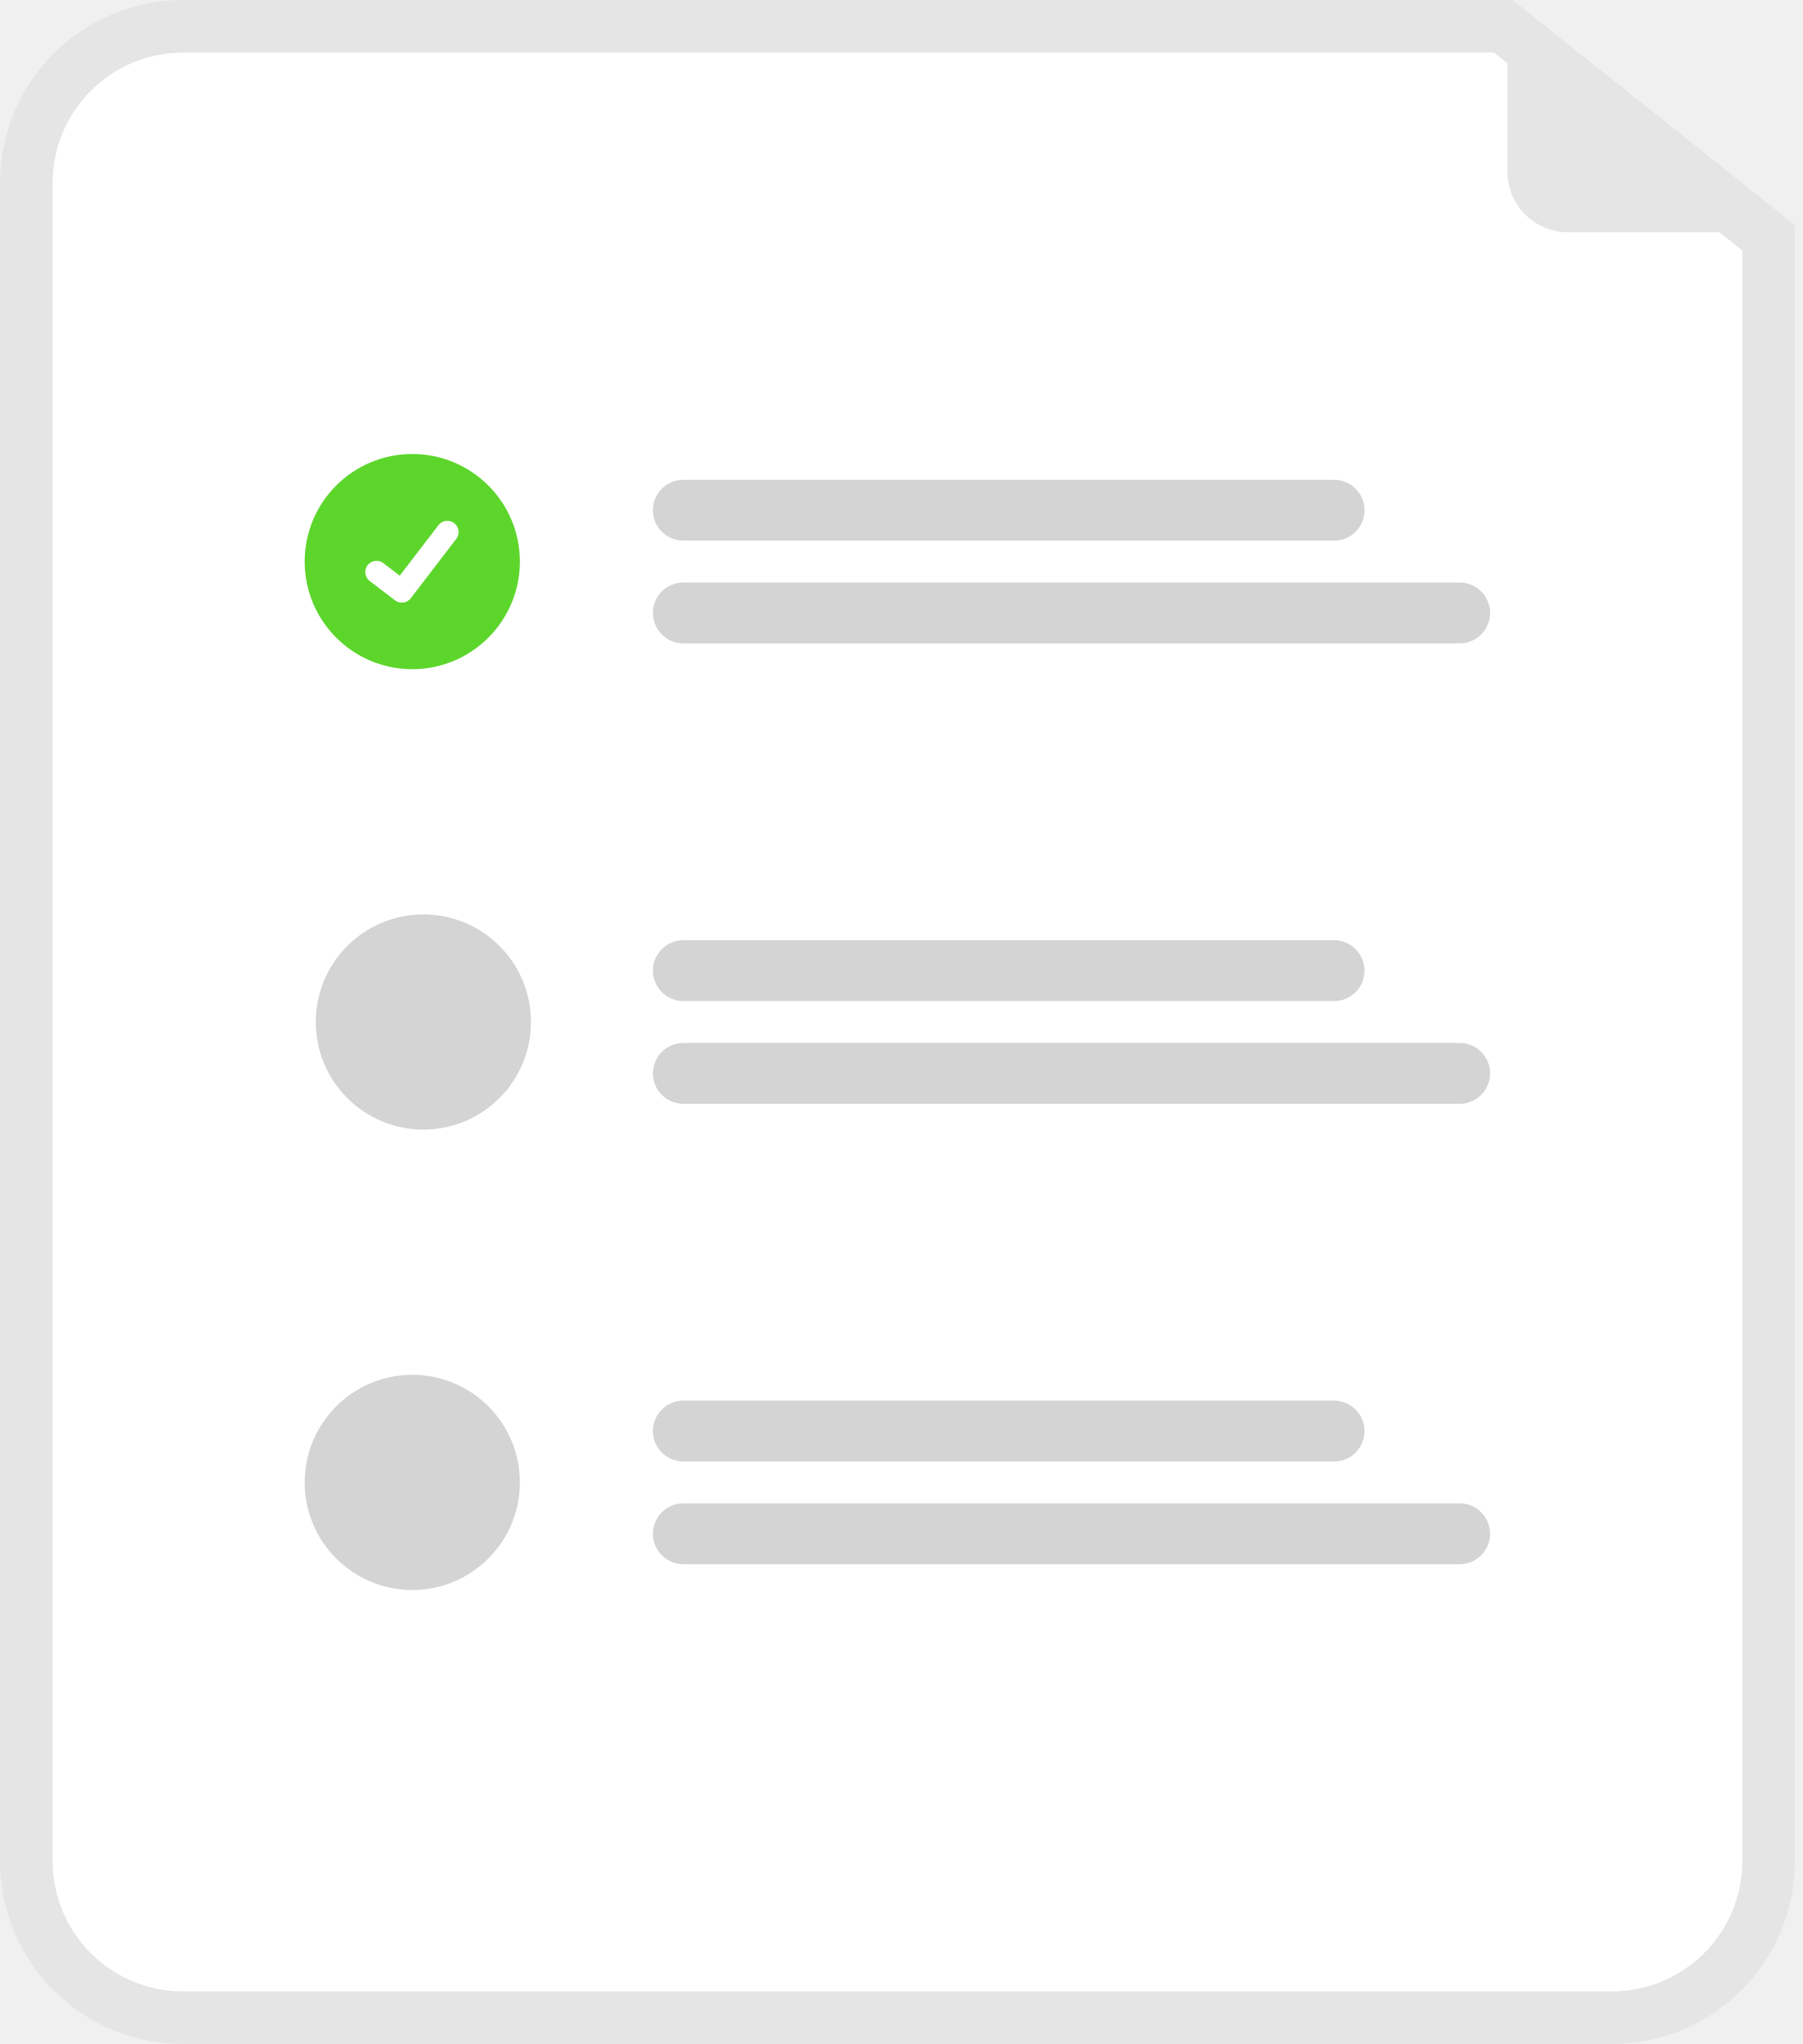
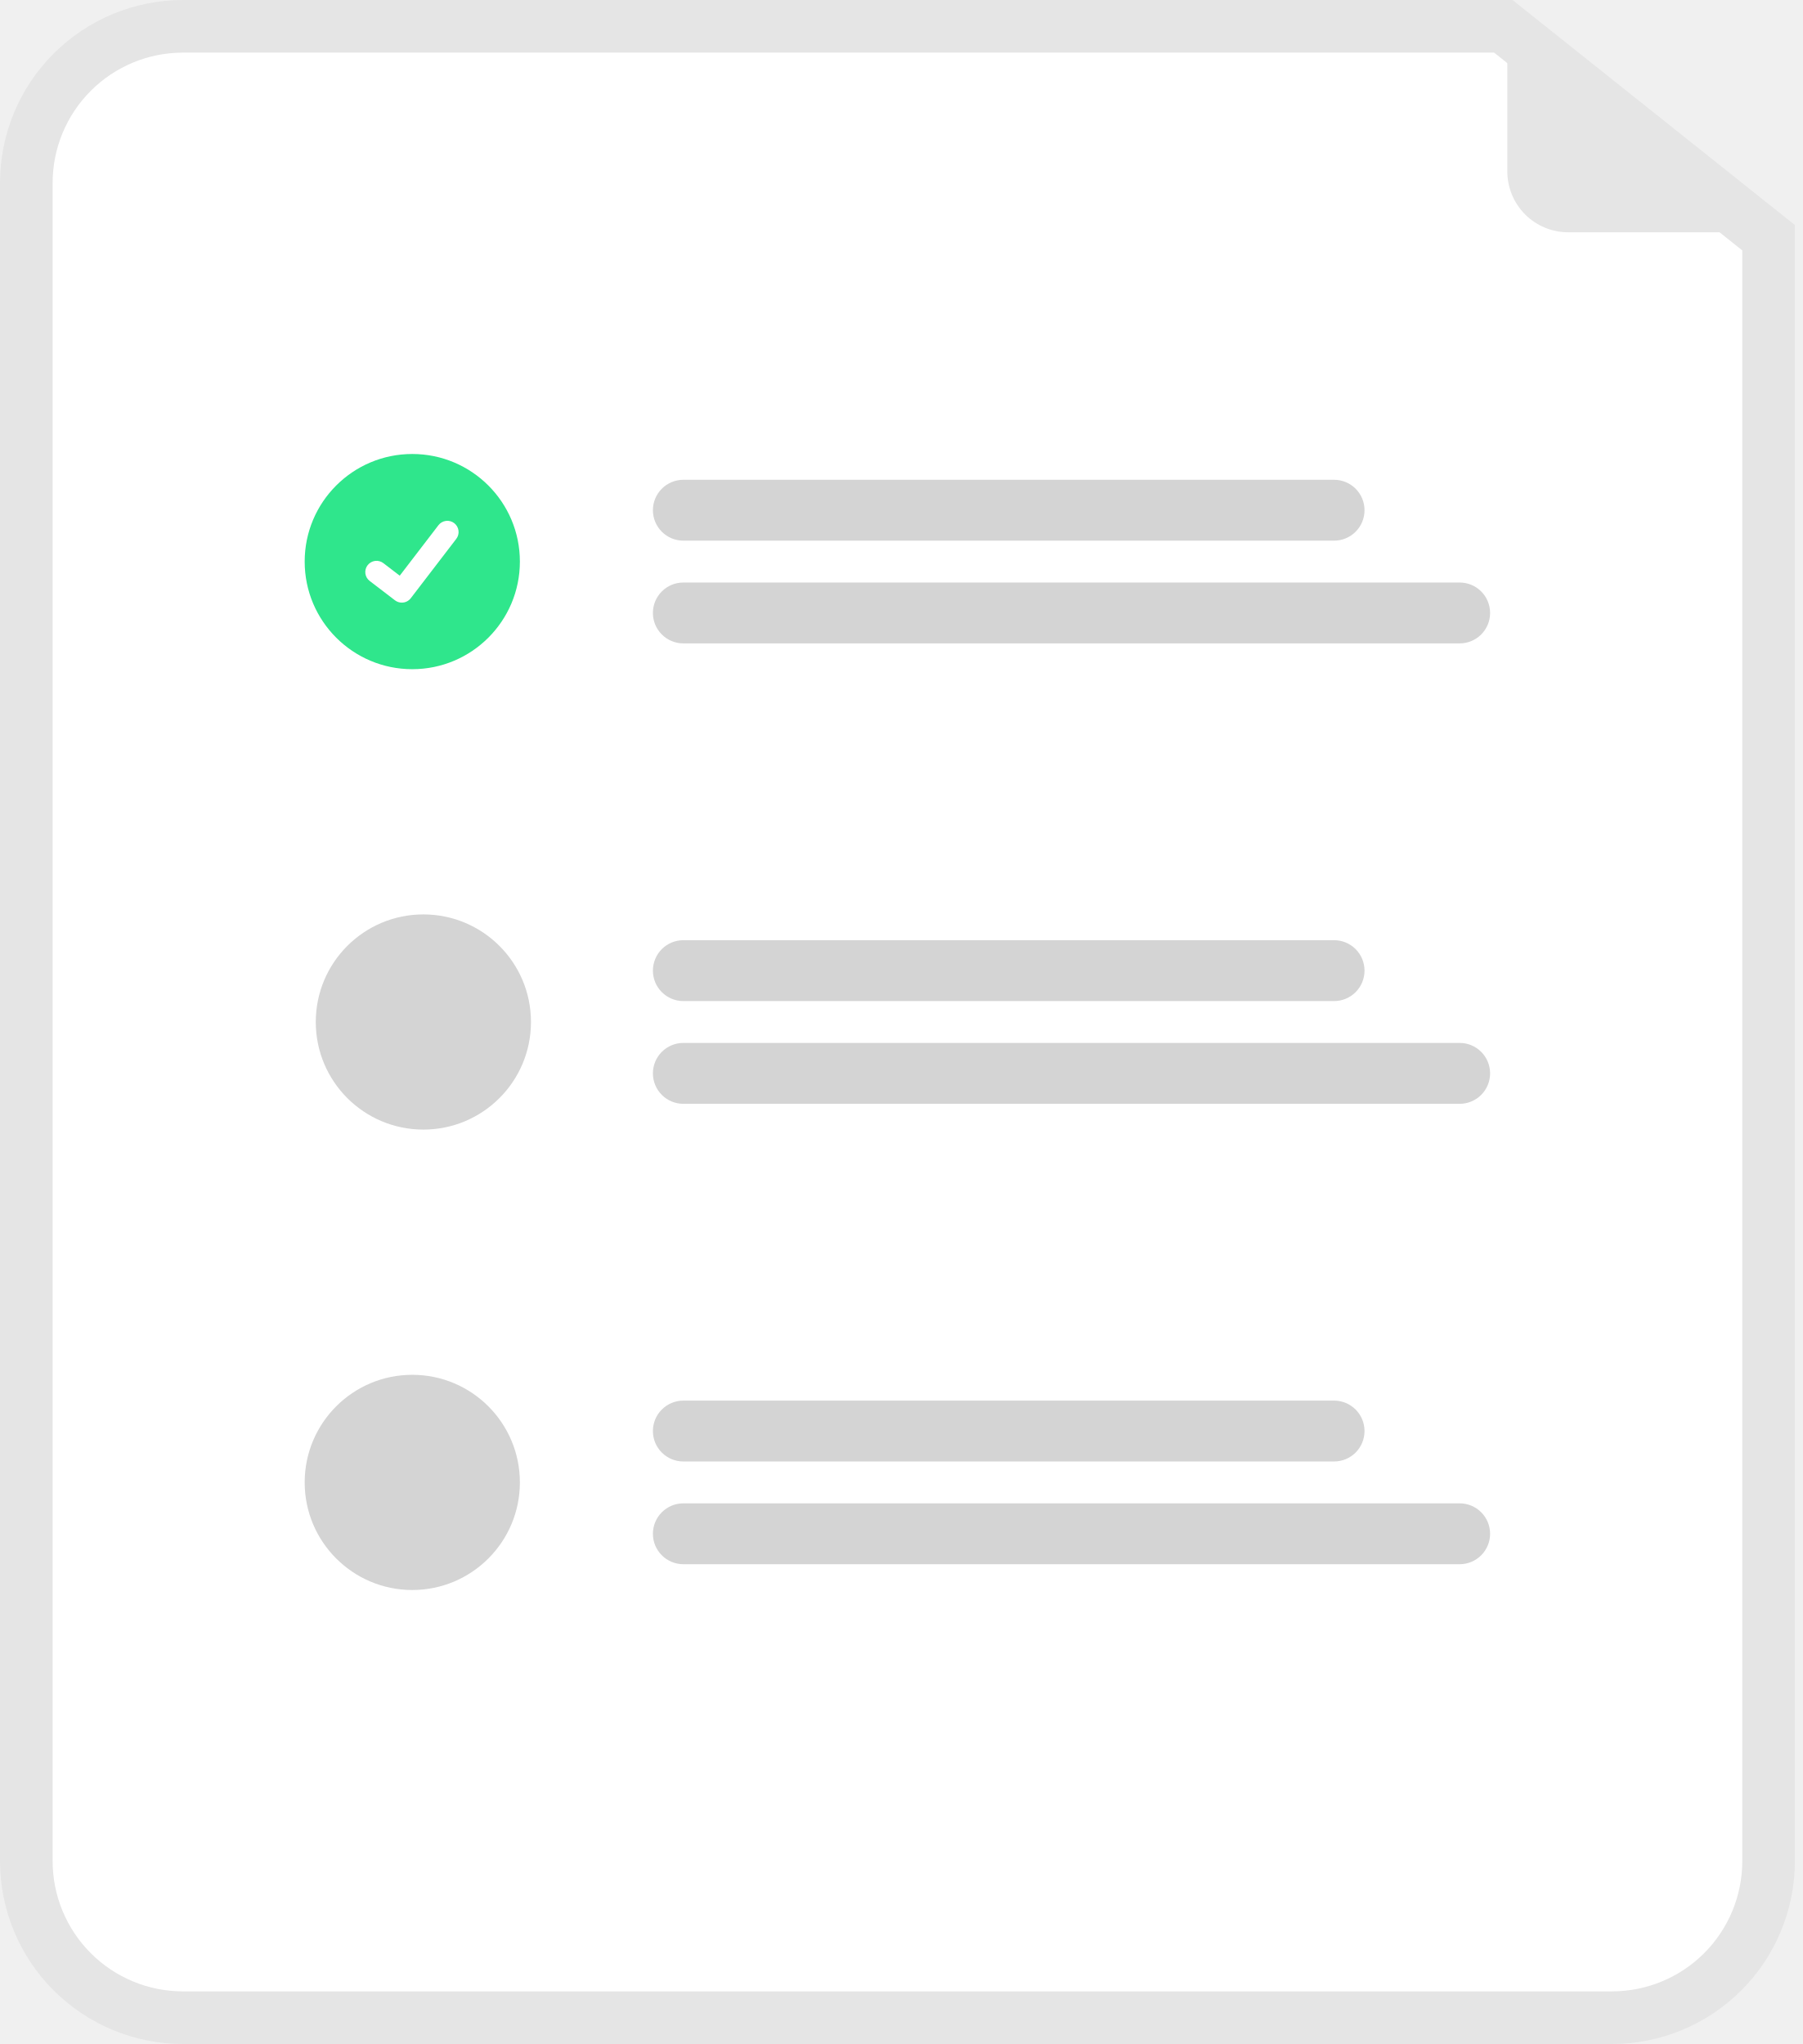
<svg xmlns="http://www.w3.org/2000/svg" width="97" height="110" viewBox="0 0 97 110" fill="none">
  <path d="M86.748 110H9.837C7.229 109.997 4.729 108.96 2.885 107.115C1.04 105.271 0.003 102.771 0 100.163V9.837C0.003 7.229 1.04 4.729 2.885 2.885C4.729 1.04 7.229 0.003 9.837 0H81.39L96.585 12.112V100.163C96.582 102.771 95.545 105.271 93.701 107.115C91.857 108.96 89.356 109.997 86.748 110Z" fill="#E5E5E5" />
  <path d="M9.837 2.832C7.98 2.834 6.199 3.573 4.886 4.886C3.573 6.199 2.834 7.98 2.832 9.837V100.163C2.834 102.02 3.573 103.801 4.886 105.114C6.199 106.427 7.98 107.166 9.837 107.168H86.748C88.605 107.166 90.386 106.427 91.699 105.114C93.013 103.801 93.751 102.02 93.753 100.163V13.476L80.4 2.832H9.837Z" fill="white" />
  <path d="M71.787 29.096H36.771C36.556 29.096 36.343 29.054 36.144 28.971C35.945 28.889 35.765 28.768 35.613 28.616C35.461 28.464 35.34 28.284 35.258 28.085C35.175 27.886 35.133 27.673 35.133 27.458C35.133 27.243 35.175 27.03 35.258 26.831C35.34 26.632 35.461 26.452 35.613 26.3C35.765 26.148 35.945 26.027 36.144 25.945C36.343 25.862 36.556 25.82 36.771 25.82H71.787C72.002 25.82 72.216 25.862 72.414 25.945C72.613 26.027 72.794 26.148 72.946 26.3C73.098 26.452 73.219 26.632 73.301 26.831C73.383 27.03 73.425 27.243 73.425 27.458C73.425 27.673 73.383 27.886 73.301 28.085C73.219 28.284 73.098 28.464 72.946 28.616C72.794 28.768 72.613 28.889 72.414 28.971C72.216 29.054 72.002 29.096 71.787 29.096Z" fill="#D4D4D4" />
  <path d="M78.545 34.625H36.771C36.337 34.625 35.92 34.452 35.613 34.145C35.305 33.838 35.133 33.421 35.133 32.987C35.133 32.552 35.305 32.136 35.613 31.828C35.92 31.521 36.337 31.349 36.771 31.349H78.545C78.979 31.349 79.396 31.521 79.703 31.828C80.01 32.136 80.183 32.552 80.183 32.987C80.183 33.421 80.01 33.838 79.703 34.145C79.396 34.452 78.979 34.625 78.545 34.625Z" fill="#D4D4D4" />
  <path d="M71.787 53.874H36.771C36.337 53.874 35.92 53.701 35.613 53.394C35.305 53.087 35.133 52.67 35.133 52.236C35.133 51.801 35.305 51.384 35.613 51.077C35.92 50.77 36.337 50.597 36.771 50.597H71.787C72.222 50.597 72.638 50.77 72.946 51.077C73.253 51.384 73.425 51.801 73.425 52.236C73.425 52.67 73.253 53.087 72.946 53.394C72.638 53.701 72.222 53.874 71.787 53.874Z" fill="#D4D4D4" />
  <path d="M78.545 59.403H36.771C36.337 59.403 35.92 59.23 35.613 58.923C35.305 58.616 35.133 58.199 35.133 57.764C35.133 57.33 35.305 56.913 35.613 56.606C35.92 56.299 36.337 56.126 36.771 56.126H78.545C78.979 56.126 79.396 56.299 79.703 56.606C80.01 56.913 80.183 57.33 80.183 57.764C80.183 58.199 80.01 58.616 79.703 58.923C79.396 59.23 78.979 59.403 78.545 59.403Z" fill="#D4D4D4" />
  <path d="M71.787 78.651H36.771C36.337 78.651 35.92 78.479 35.613 78.172C35.305 77.864 35.133 77.448 35.133 77.013C35.133 76.579 35.305 76.162 35.613 75.855C35.92 75.548 36.337 75.375 36.771 75.375H71.787C72.222 75.375 72.638 75.548 72.946 75.855C73.253 76.162 73.425 76.579 73.425 77.013C73.425 77.448 73.253 77.864 72.946 78.172C72.638 78.479 72.222 78.651 71.787 78.651Z" fill="#D4D4D4" />
  <path d="M78.545 84.18H36.771C36.337 84.18 35.92 84.008 35.613 83.7C35.305 83.393 35.133 82.977 35.133 82.542C35.133 82.108 35.305 81.691 35.613 81.384C35.92 81.076 36.337 80.904 36.771 80.904H78.545C78.979 80.904 79.396 81.076 79.703 81.384C80.01 81.691 80.183 82.108 80.183 82.542C80.183 82.977 80.01 83.393 79.703 83.7C79.396 84.008 78.979 84.18 78.545 84.18Z" fill="#D4D4D4" />
-   <path d="M22.185 36.013C25.382 36.013 27.975 33.42 27.975 30.222C27.975 27.025 25.382 24.432 22.185 24.432C18.987 24.432 16.395 27.025 16.395 30.222C16.395 33.42 18.987 36.013 22.185 36.013Z" fill="#5DD62C" />
+   <path d="M22.185 36.013C25.382 36.013 27.975 33.42 27.975 30.222C27.975 27.025 25.382 24.432 22.185 24.432C18.987 24.432 16.395 27.025 16.395 30.222C16.395 33.42 18.987 36.013 22.185 36.013Z" fill="#2FE68C" />
  <path d="M21.621 32.431C21.491 32.431 21.364 32.389 21.26 32.311L21.253 32.306L19.893 31.265C19.765 31.168 19.682 31.024 19.661 30.865C19.64 30.706 19.683 30.545 19.781 30.418C19.879 30.291 20.023 30.207 20.181 30.186C20.34 30.165 20.501 30.208 20.628 30.305L21.51 30.981L23.593 28.264C23.641 28.201 23.701 28.148 23.77 28.109C23.839 28.069 23.915 28.043 23.993 28.033C24.072 28.022 24.152 28.027 24.229 28.048C24.305 28.069 24.377 28.104 24.44 28.152L24.427 28.17L24.441 28.152C24.568 28.25 24.651 28.394 24.672 28.553C24.693 28.712 24.65 28.873 24.552 29L22.103 32.195C22.046 32.268 21.973 32.328 21.89 32.369C21.806 32.41 21.715 32.431 21.622 32.43L21.621 32.431Z" fill="white" />
  <path d="M22.782 60.79C25.98 60.79 28.572 58.198 28.572 55C28.572 51.802 25.98 49.21 22.782 49.21C19.584 49.21 16.992 51.802 16.992 55C16.992 58.198 19.584 60.79 22.782 60.79Z" fill="#D4D4D4" />
  <path d="M22.185 85.568C25.382 85.568 27.975 82.975 27.975 79.778C27.975 76.58 25.382 73.987 22.185 73.987C18.987 73.987 16.395 76.58 16.395 79.778C16.395 82.975 18.987 85.568 22.185 85.568Z" fill="#D4D4D4" />
  <path d="M96.289 12.501H84.386C83.517 12.501 82.683 12.156 82.069 11.542C81.455 10.927 81.109 10.094 81.109 9.225V0.434C81.109 0.395 81.12 0.357 81.141 0.325C81.161 0.292 81.19 0.266 81.225 0.249C81.26 0.233 81.298 0.226 81.337 0.23C81.375 0.234 81.411 0.249 81.441 0.273L96.416 12.136C96.449 12.162 96.474 12.199 96.485 12.239C96.497 12.28 96.496 12.324 96.482 12.364C96.468 12.404 96.442 12.439 96.407 12.463C96.373 12.488 96.331 12.501 96.289 12.501Z" fill="#E5E5E5" />
</svg>
